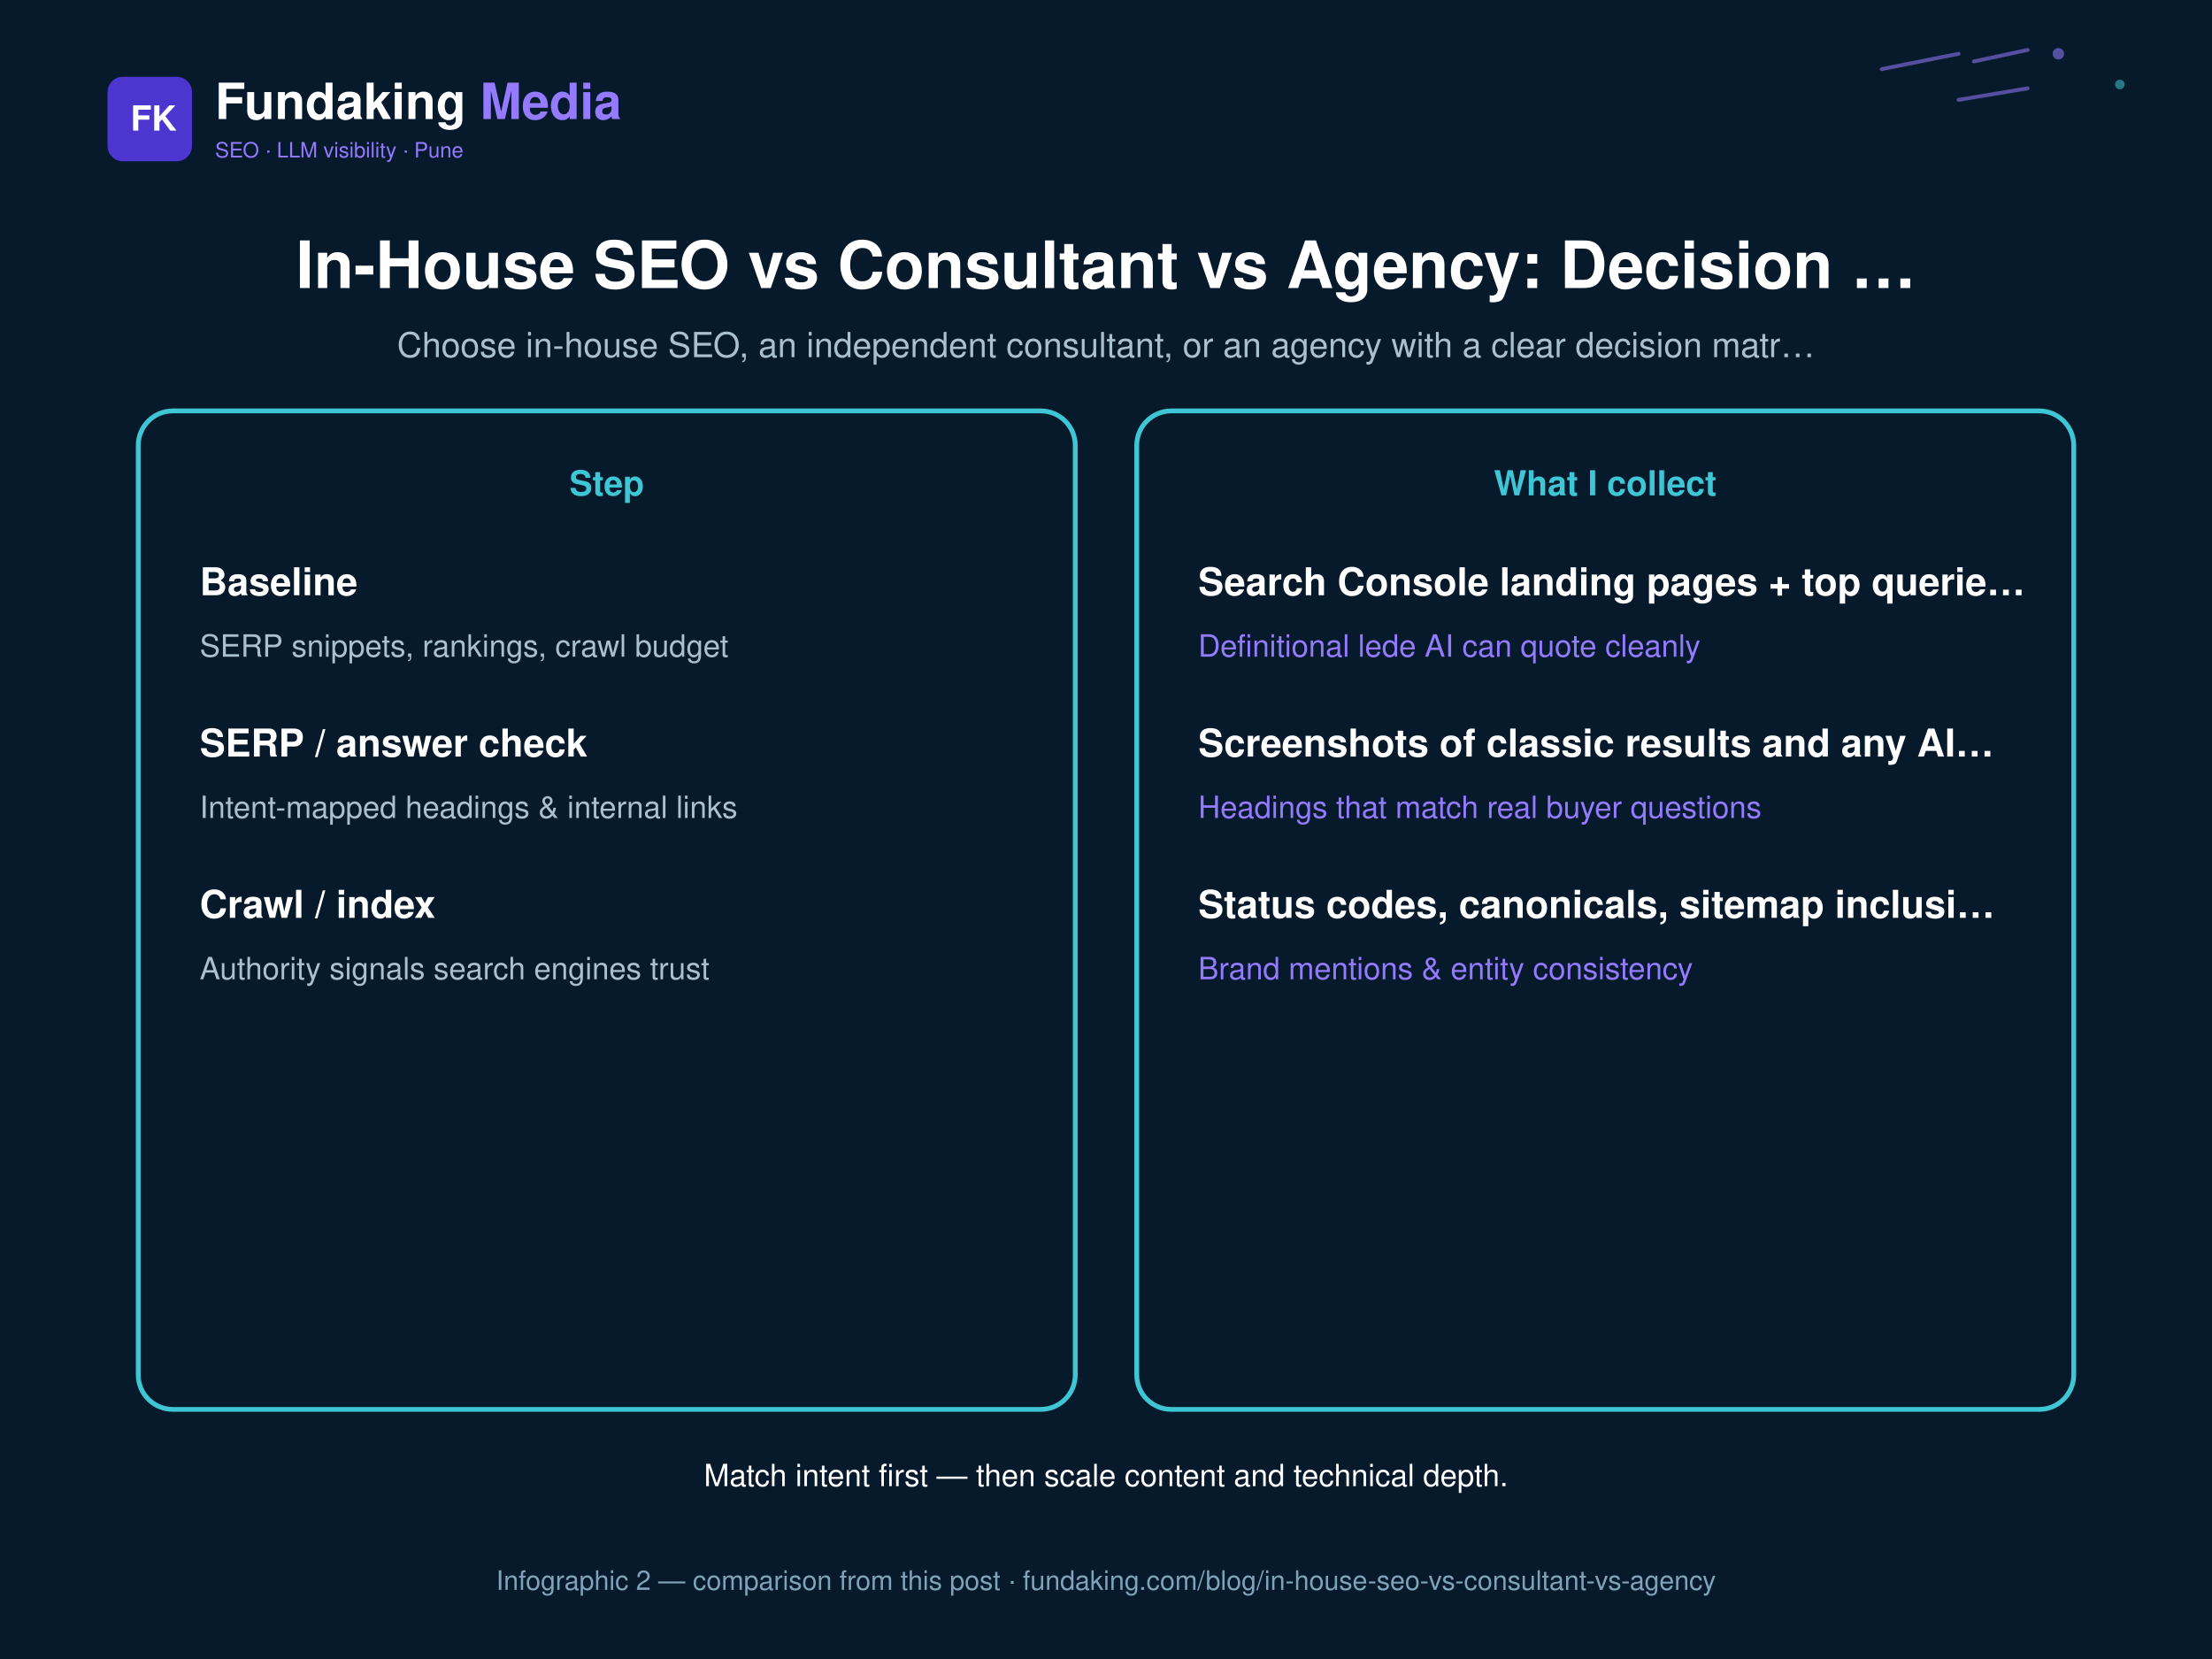
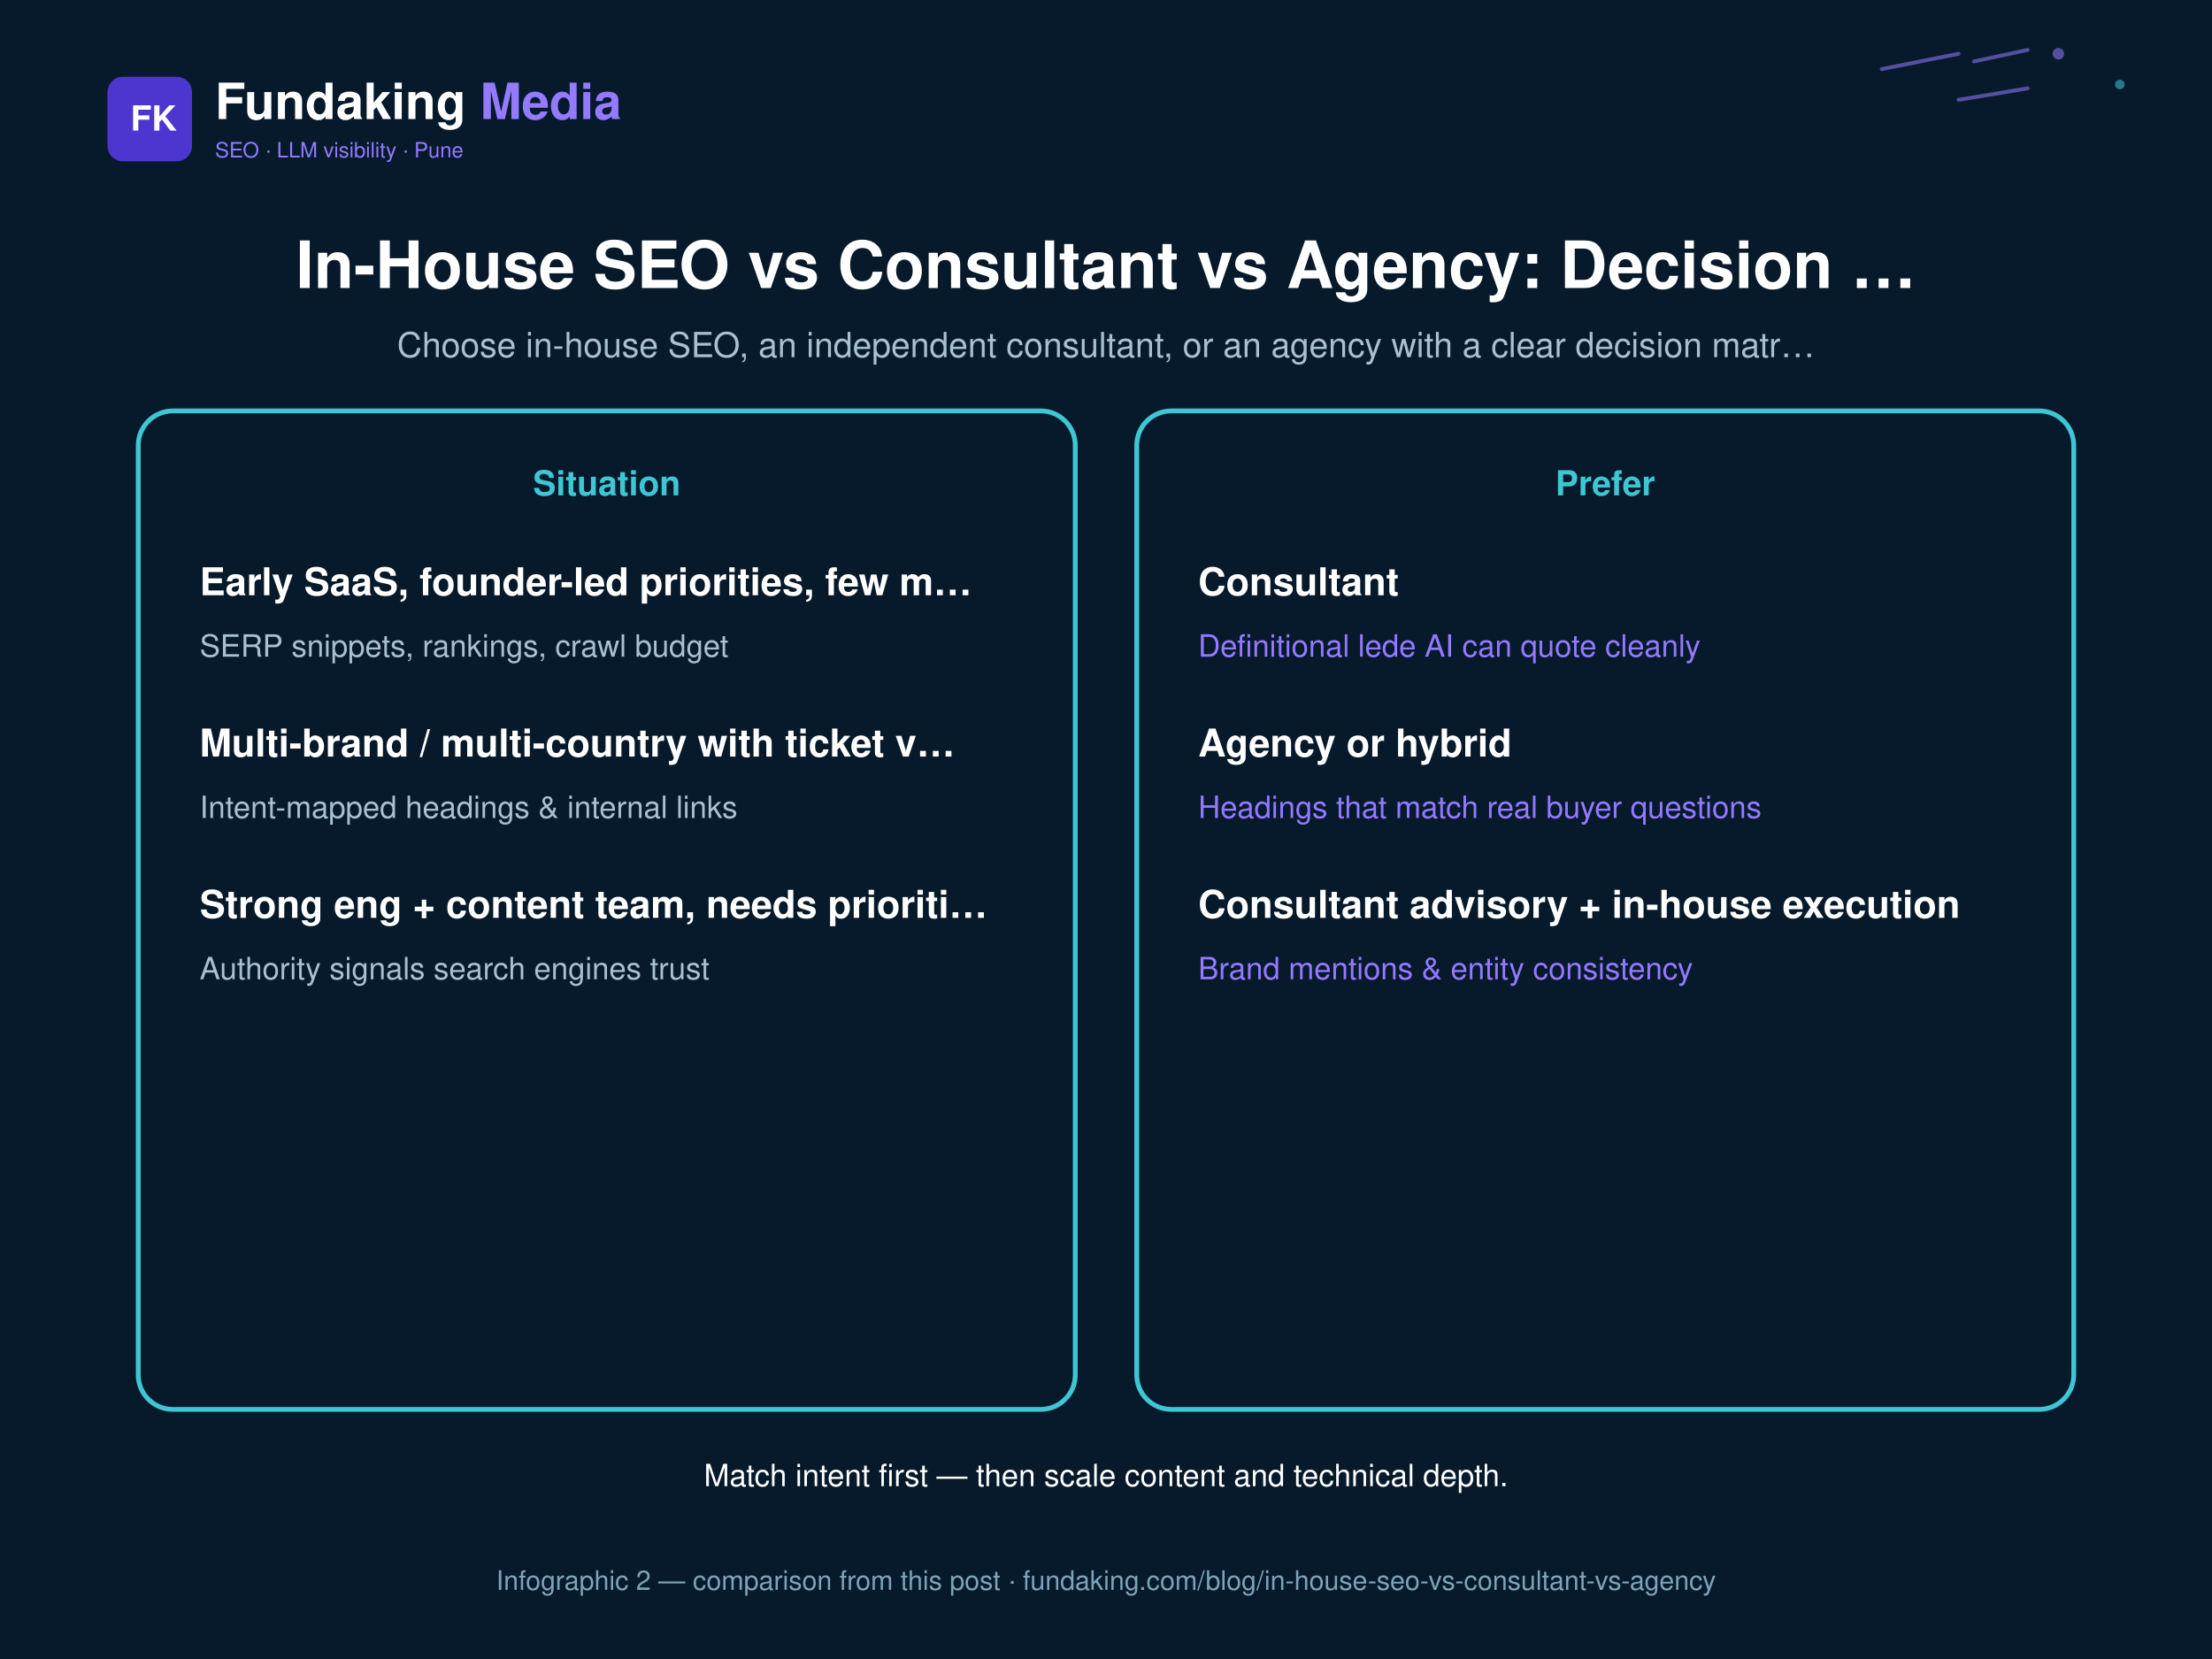
<svg xmlns="http://www.w3.org/2000/svg" viewBox="0 0 1152 864" width="1152" height="864" role="img">
  <rect width="1152" height="864" fill="#071A2B" />
  <g fill="none" stroke="#937AFF" stroke-width="2" opacity="0.55" stroke-linecap="round">
    <path d="M980 36 l40 -8 m8 4 l28 -6" />
    <path d="M1020 52 l36 -6" />
    <circle cx="1072" cy="28" r="3" fill="#937AFF" stroke="none" />
    <circle cx="1104" cy="44" r="2.5" fill="#3EC6D4" stroke="none" />
  </g>
  <rect x="56" y="40" width="44" height="44" rx="8" fill="#4D36D0" />
  <text x="68" y="68" fill="#FFFFFF" font-family="Segoe UI, Helvetica, Arial, sans-serif" font-size="18" font-weight="800">FK</text>
  <text x="112" y="62" fill="#FFFFFF" font-family="Segoe UI, Helvetica, Arial, sans-serif" font-size="26" font-weight="800">Fundaking <tspan fill="#937AFF">Media</tspan>
  </text>
  <text x="112" y="82" fill="#937AFF" font-family="Segoe UI, Helvetica, Arial, sans-serif" font-size="11">SEO · LLM visibility · Pune</text>
  <text x="576" y="150" text-anchor="middle" fill="#FFFFFF" font-family="Segoe UI, Helvetica, Arial, sans-serif" font-size="34" font-weight="800">In-House SEO vs Consultant vs Agency: Decision …</text>
  <text x="576" y="186" text-anchor="middle" fill="#A8C0D0" font-family="Segoe UI, Helvetica, Arial, sans-serif" font-size="18">Choose in-house SEO, an independent consultant, or an agency with a clear decision matr…</text>
  <rect x="72" y="214" width="488" height="520" rx="18" fill="none" stroke="#3EC6D4" stroke-width="2.5" />
-   <text x="316" y="258" text-anchor="middle" fill="#3EC6D4" font-family="Segoe UI, Helvetica, Arial, sans-serif" font-size="18" font-weight="700">Step</text>
+   <text x="316" y="258" text-anchor="middle" fill="#3EC6D4" font-family="Segoe UI, Helvetica, Arial, sans-serif" font-size="18" font-weight="700">Situation</text>
  <g font-family="Segoe UI, Helvetica, Arial, sans-serif" fill="#FFFFFF">
-     <text x="104" y="310" font-size="20" font-weight="700">Baseline</text>
+     <text x="104" y="310" font-size="20" font-weight="700">Early SaaS, founder-led priorities, few m…</text>
    <text x="104" y="342" font-size="16" fill="#A8C0D0">SERP snippets, rankings, crawl budget</text>
-     <text x="104" y="394" font-size="20" font-weight="700">SERP / answer check</text>
+     <text x="104" y="394" font-size="20" font-weight="700">Multi-brand / multi-country with ticket v…</text>
    <text x="104" y="426" font-size="16" fill="#A8C0D0">Intent-mapped headings &amp; internal links</text>
-     <text x="104" y="478" font-size="20" font-weight="700">Crawl / index</text>
+     <text x="104" y="478" font-size="20" font-weight="700">Strong eng + content team, needs prioriti…</text>
    <text x="104" y="510" font-size="16" fill="#A8C0D0">Authority signals search engines trust</text>
  </g>
  <rect x="592" y="214" width="488" height="520" rx="18" fill="none" stroke="#3EC6D4" stroke-width="2.5" />
-   <text x="836" y="258" text-anchor="middle" fill="#3EC6D4" font-family="Segoe UI, Helvetica, Arial, sans-serif" font-size="18" font-weight="700">What I collect</text>
+   <text x="836" y="258" text-anchor="middle" fill="#3EC6D4" font-family="Segoe UI, Helvetica, Arial, sans-serif" font-size="18" font-weight="700">Prefer</text>
  <g font-family="Segoe UI, Helvetica, Arial, sans-serif" fill="#FFFFFF">
-     <text x="624" y="310" font-size="20" font-weight="700">Search Console landing pages + top querie…</text>
+     <text x="624" y="310" font-size="20" font-weight="700">Consultant</text>
    <text x="624" y="342" font-size="16" fill="#937AFF">Definitional lede AI can quote cleanly</text>
-     <text x="624" y="394" font-size="20" font-weight="700">Screenshots of classic results and any AI…</text>
+     <text x="624" y="394" font-size="20" font-weight="700">Agency or hybrid</text>
    <text x="624" y="426" font-size="16" fill="#937AFF">Headings that match real buyer questions</text>
-     <text x="624" y="478" font-size="20" font-weight="700">Status codes, canonicals, sitemap inclusi…</text>
+     <text x="624" y="478" font-size="20" font-weight="700">Consultant advisory + in-house execution</text>
    <text x="624" y="510" font-size="16" fill="#937AFF">Brand mentions &amp; entity consistency</text>
  </g>
  <text x="576" y="774" text-anchor="middle" fill="#FFFFFF" font-family="Segoe UI, Helvetica, Arial, sans-serif" font-size="16">Match intent first — then scale content and technical depth.</text>
  <text x="576" y="828" text-anchor="middle" fill="#7FA3B8" font-family="Segoe UI, Helvetica, Arial, sans-serif" font-size="14">Infographic 2 — comparison from this post · fundaking.com/blog/in-house-seo-vs-consultant-vs-agency</text>
</svg>
